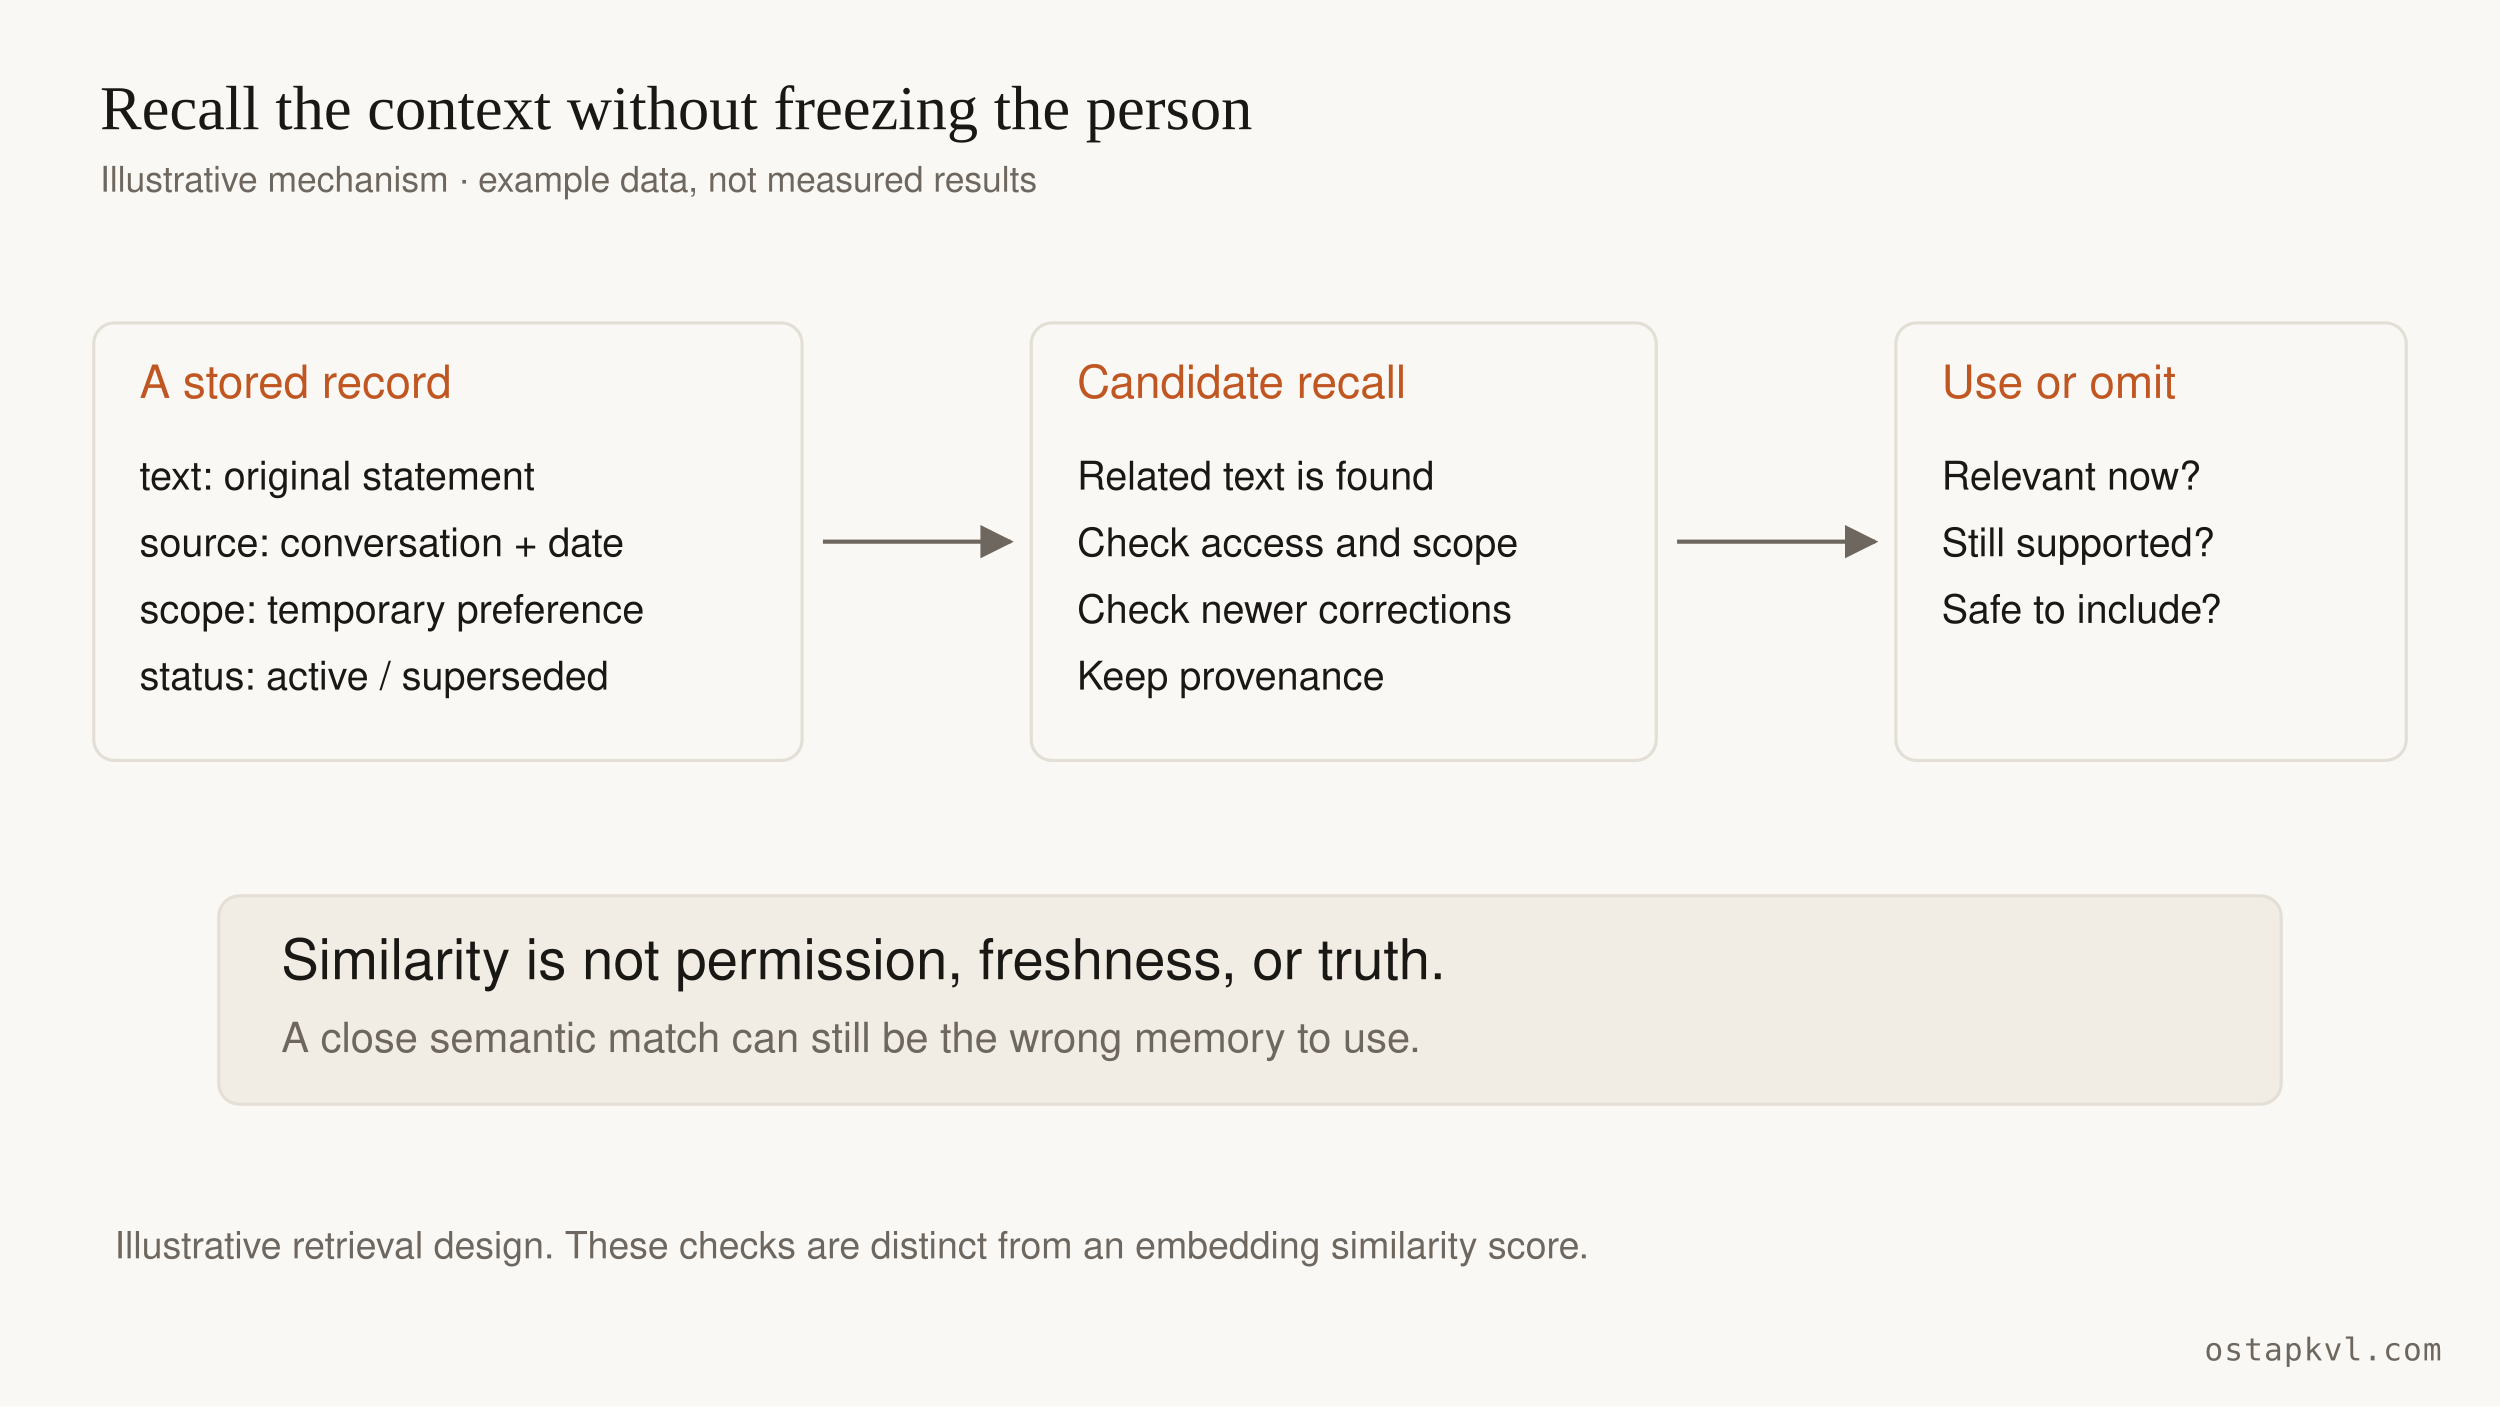
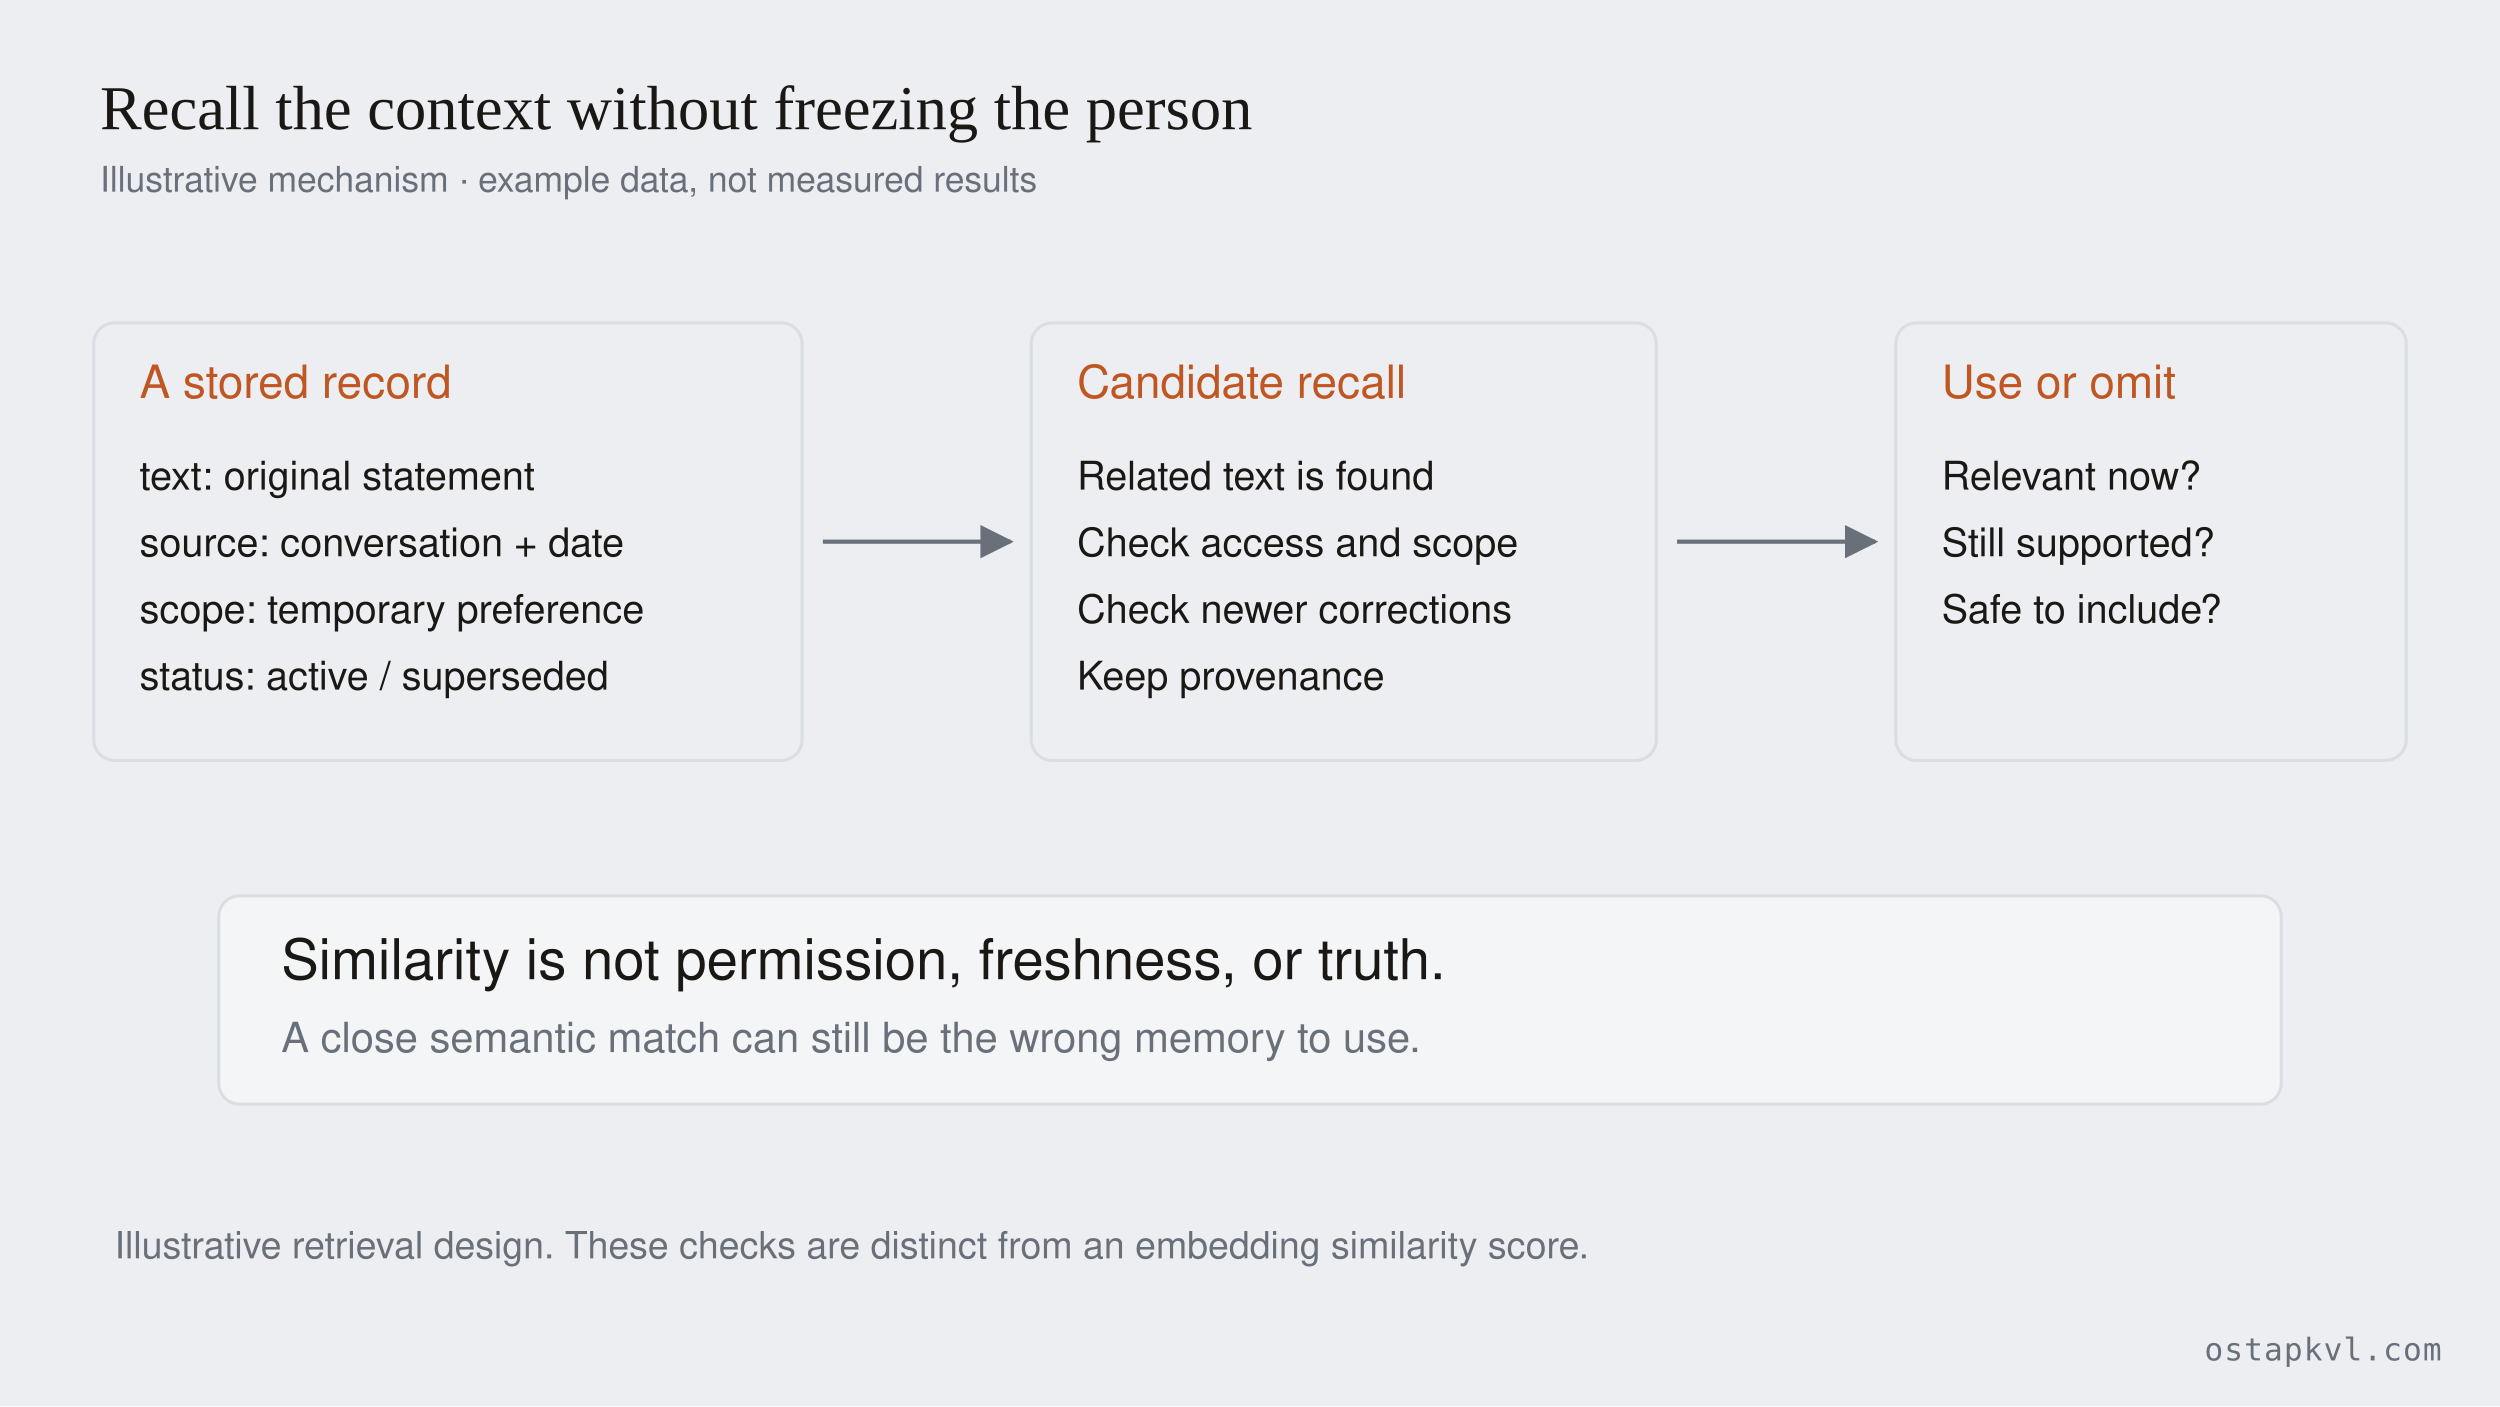
<svg xmlns="http://www.w3.org/2000/svg" width="1200" height="675" viewBox="0 0 1200 675" role="img" aria-label="Recall the context without freezing the person">
  <defs>
    <marker id="arr" viewBox="0 0 10 10" refX="9" refY="5" markerWidth="8" markerHeight="8" orient="auto-start-reverse">
-       <path d="M0,0 L10,5 L0,10 z" fill="#6E675F" />
+       <path d="M0,0 L10,5 L0,10 z" fill="#69707A" />
    </marker>
    <marker id="arrA" viewBox="0 0 10 10" refX="9" refY="5" markerWidth="8" markerHeight="8" orient="auto-start-reverse">
      <path d="M0,0 L10,5 L0,10 z" fill="#C05621" />
    </marker>
  </defs>
-   <rect width="100%" height="100%" fill="#FAF8F4" />
+   <rect width="100%" height="100%" fill="#ECEEF1" />
  <text x="48" y="62" font-family="Georgia, 'Times New Roman', serif" font-size="30" fill="#1A1815">Recall the context without freezing the person</text>
-   <text x="48" y="92" font-family="'Helvetica Neue', Helvetica, Arial, sans-serif" font-size="17" fill="#6E675F">Illustrative mechanism · example data, not measured results</text>
-   <rect x="45" y="155" width="340" height="210" rx="10" fill="#FAF8F4" stroke="#E3DED6" stroke-width="1.5" />
+   <text x="48" y="92" font-family="'Helvetica Neue', Helvetica, Arial, sans-serif" font-size="17" fill="#69707A">Illustrative mechanism · example data, not measured results</text>
+   <rect x="45" y="155" width="340" height="210" rx="10" fill="#ECEEF1" stroke="#D9DEE4" stroke-width="1.5" />
  <text x="67" y="191" font-family="'Helvetica Neue', Helvetica, Arial, sans-serif" font-size="22" fill="#C05621">A stored record</text>
  <text x="67" y="235" font-family="'Helvetica Neue', Helvetica, Arial, sans-serif" font-size="19" fill="#1A1815">text: original statement</text>
  <text x="67" y="267" font-family="'Helvetica Neue', Helvetica, Arial, sans-serif" font-size="19" fill="#1A1815">source: conversation + date</text>
  <text x="67" y="299" font-family="'Helvetica Neue', Helvetica, Arial, sans-serif" font-size="19" fill="#1A1815">scope: temporary preference</text>
  <text x="67" y="331" font-family="'Helvetica Neue', Helvetica, Arial, sans-serif" font-size="19" fill="#1A1815">status: active / superseded</text>
-   <line x1="395" y1="260" x2="485" y2="260" stroke="#6E675F" stroke-width="2" marker-end="url(#arr)" />
-   <rect x="495" y="155" width="300" height="210" rx="10" fill="#FAF8F4" stroke="#E3DED6" stroke-width="1.5" />
+   <line x1="395" y1="260" x2="485" y2="260" stroke="#69707A" stroke-width="2" marker-end="url(#arr)" />
+   <rect x="495" y="155" width="300" height="210" rx="10" fill="#ECEEF1" stroke="#D9DEE4" stroke-width="1.5" />
  <text x="517" y="191" font-family="'Helvetica Neue', Helvetica, Arial, sans-serif" font-size="22" fill="#C05621">Candidate recall</text>
  <text x="517" y="235" font-family="'Helvetica Neue', Helvetica, Arial, sans-serif" font-size="19" fill="#1A1815">Related text is found</text>
  <text x="517" y="267" font-family="'Helvetica Neue', Helvetica, Arial, sans-serif" font-size="19" fill="#1A1815">Check access and scope</text>
  <text x="517" y="299" font-family="'Helvetica Neue', Helvetica, Arial, sans-serif" font-size="19" fill="#1A1815">Check newer corrections</text>
  <text x="517" y="331" font-family="'Helvetica Neue', Helvetica, Arial, sans-serif" font-size="19" fill="#1A1815">Keep provenance</text>
-   <line x1="805" y1="260" x2="900" y2="260" stroke="#6E675F" stroke-width="2" marker-end="url(#arr)" />
-   <rect x="910" y="155" width="245" height="210" rx="10" fill="#FAF8F4" stroke="#E3DED6" stroke-width="1.5" />
+   <line x1="805" y1="260" x2="900" y2="260" stroke="#69707A" stroke-width="2" marker-end="url(#arr)" />
+   <rect x="910" y="155" width="245" height="210" rx="10" fill="#ECEEF1" stroke="#D9DEE4" stroke-width="1.5" />
  <text x="932" y="191" font-family="'Helvetica Neue', Helvetica, Arial, sans-serif" font-size="22" fill="#C05621">Use or omit</text>
  <text x="932" y="235" font-family="'Helvetica Neue', Helvetica, Arial, sans-serif" font-size="19" fill="#1A1815">Relevant now?</text>
  <text x="932" y="267" font-family="'Helvetica Neue', Helvetica, Arial, sans-serif" font-size="19" fill="#1A1815">Still supported?</text>
  <text x="932" y="299" font-family="'Helvetica Neue', Helvetica, Arial, sans-serif" font-size="19" fill="#1A1815">Safe to include?</text>
-   <rect x="105" y="430" width="990" height="100" rx="10" fill="#F1ECE4" stroke="#E3DED6" stroke-width="1.5" />
+   <rect x="105" y="430" width="990" height="100" rx="10" fill="#F3F5F7" stroke="#D9DEE4" stroke-width="1.5" />
  <text x="135" y="470" font-family="'Helvetica Neue', Helvetica, Arial, sans-serif" font-size="27" fill="#1A1815">Similarity is not permission, freshness, or truth.</text>
-   <text x="135" y="505" font-family="'Helvetica Neue', Helvetica, Arial, sans-serif" font-size="20" fill="#6E675F">A close semantic match can still be the wrong memory to use.</text>
-   <text x="55" y="604" font-family="'Helvetica Neue', Helvetica, Arial, sans-serif" font-size="18" fill="#6E675F">Illustrative retrieval design. These checks are distinct from an embedding similarity score.</text>
-   <text x="1172" y="653" font-family="Menlo, Consolas, monospace" font-size="15" fill="#6E675F" text-anchor="end" letter-spacing="0.5">ostapkvl.com</text>
+   <text x="135" y="505" font-family="'Helvetica Neue', Helvetica, Arial, sans-serif" font-size="20" fill="#69707A">A close semantic match can still be the wrong memory to use.</text>
+   <text x="55" y="604" font-family="'Helvetica Neue', Helvetica, Arial, sans-serif" font-size="18" fill="#69707A">Illustrative retrieval design. These checks are distinct from an embedding similarity score.</text>
+   <text x="1172" y="653" font-family="Menlo, Consolas, monospace" font-size="15" fill="#69707A" text-anchor="end" letter-spacing="0.5">ostapkvl.com</text>
</svg>
